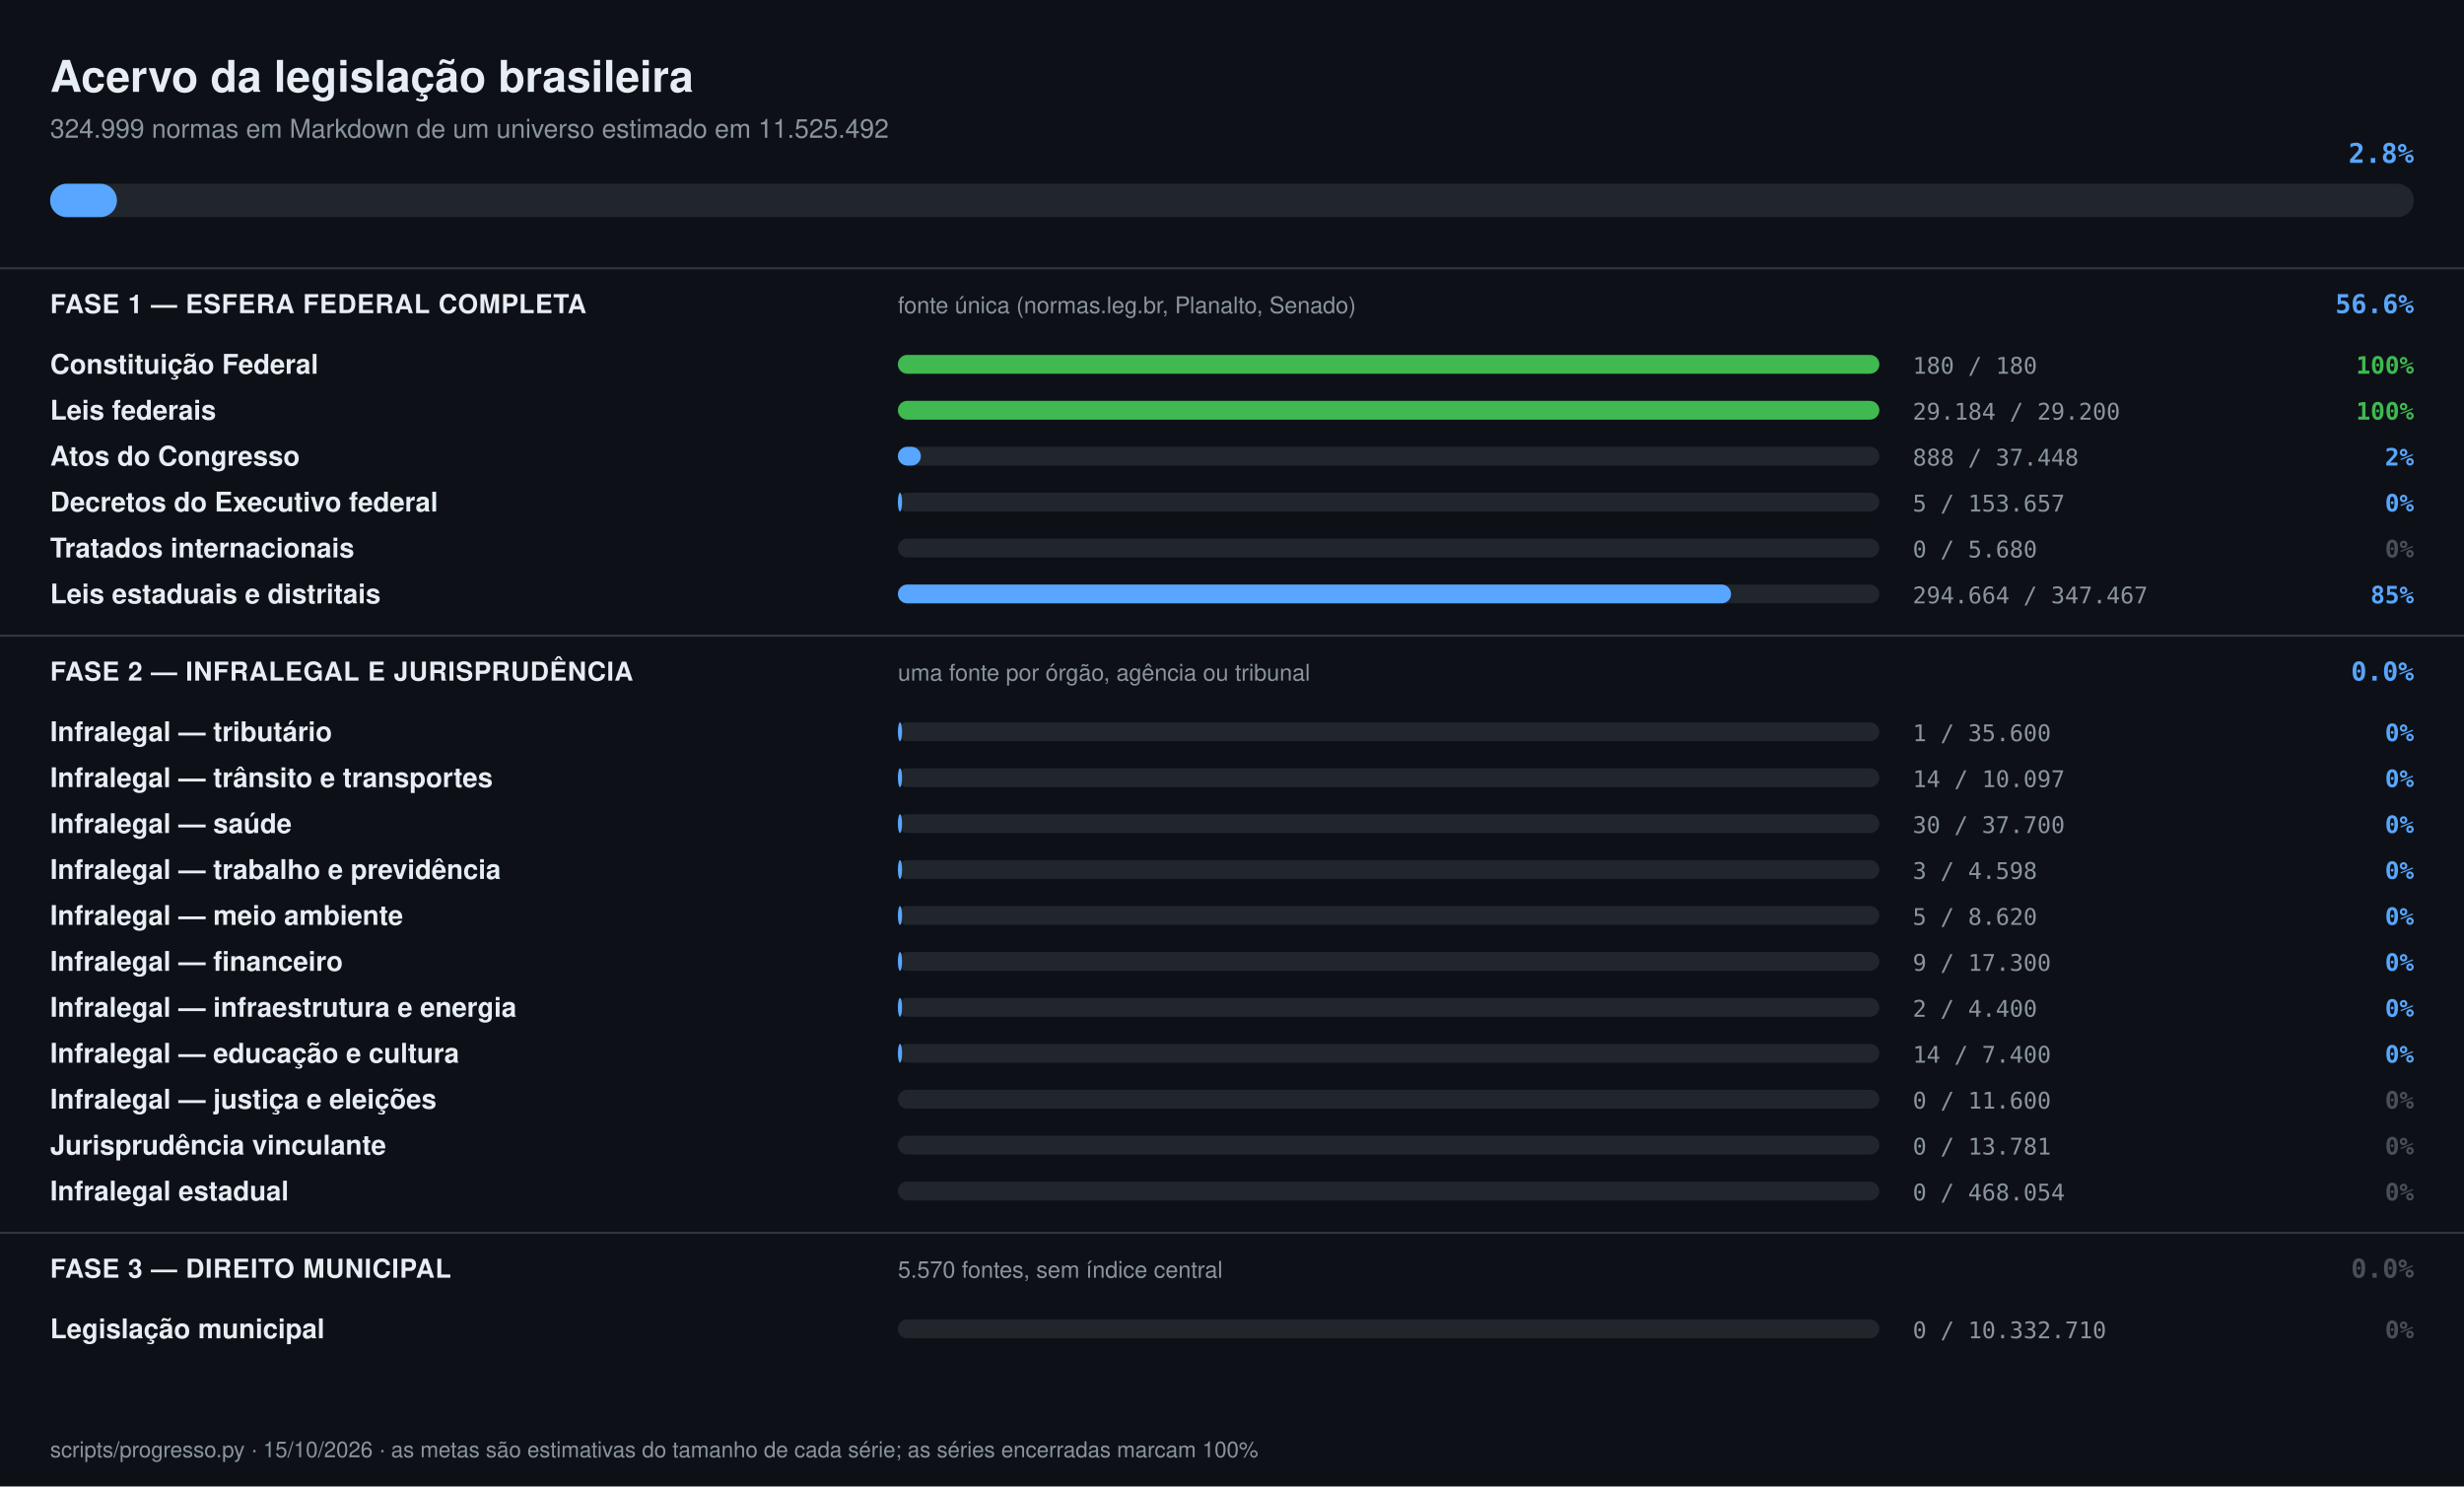
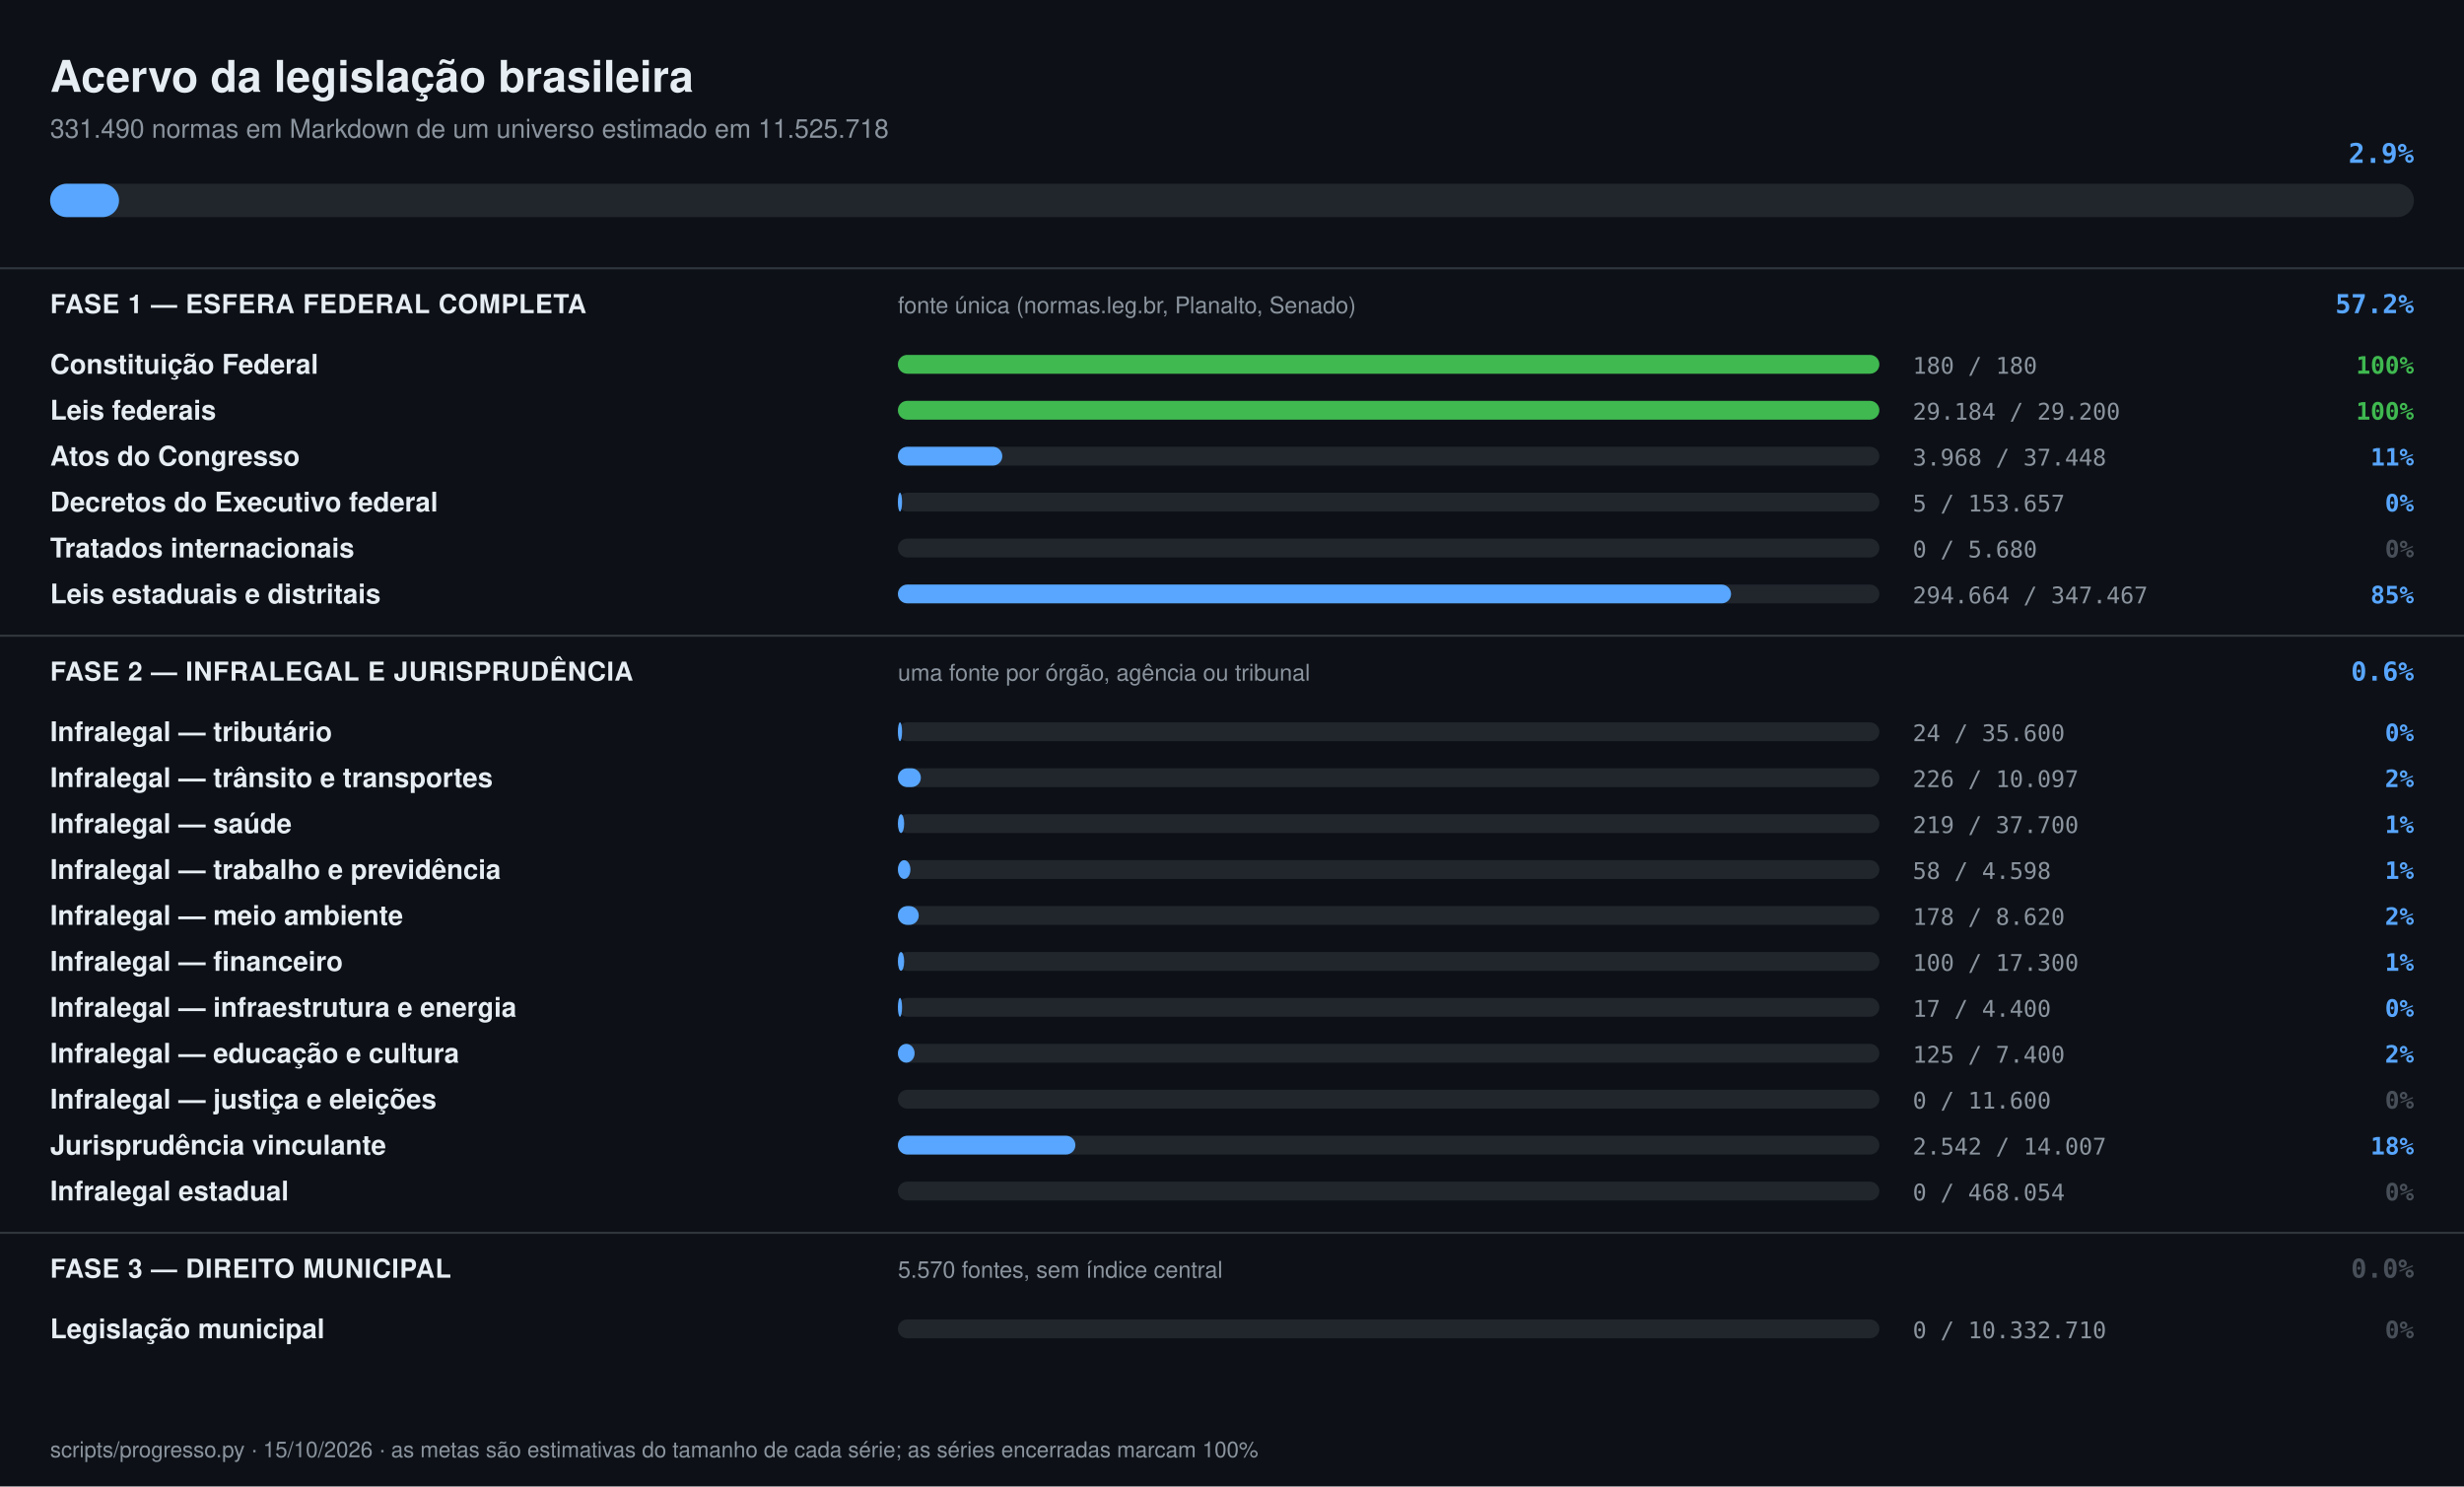
<svg xmlns="http://www.w3.org/2000/svg" width="1180" height="712" viewBox="0 0 1180 712" font-family="-apple-system,Segoe UI,Helvetica,Arial,sans-serif">
  <rect width="1180" height="712" fill="#0d1117" />
  <text x="24" y="44" font-size="21" font-weight="700" fill="#e6edf3">Acervo da legislação brasileira</text>
-   <text x="24" y="66" font-size="12.5" fill="#8b949e">324.999 normas em Markdown de um universo estimado em 11.525.492</text>
+   <text x="24" y="66" font-size="12.5" fill="#8b949e">331.490 normas em Markdown de um universo estimado em 11.525.718</text>
  <rect x="24" y="88" width="1132" height="16" rx="8" fill="#21262d" />
-   <rect x="24" y="88" width="32" height="16" rx="8" fill="#58a6ff" />
-   <text x="1156" y="78" font-size="13" text-anchor="end" font-weight="700" fill="#58a6ff" font-family="ui-monospace,monospace">2.8%</text>
+   <rect x="24" y="88" width="33" height="16" rx="8" fill="#58a6ff" />
+   <text x="1156" y="78" font-size="13" text-anchor="end" font-weight="700" fill="#58a6ff" font-family="ui-monospace,monospace">2.9%</text>
  <rect x="0" y="128" width="1180" height="1" fill="#30363d" />
  <text x="24" y="150" font-size="12.5" font-weight="700" fill="#e6edf3" letter-spacing="0.3">FASE 1 — ESFERA FEDERAL COMPLETA</text>
  <text x="430" y="150" font-size="11" fill="#8b949e">fonte única (normas.leg.br, Planalto, Senado)</text>
-   <text x="1156" y="150" font-size="12.5" text-anchor="end" font-weight="700" fill="#58a6ff" font-family="ui-monospace,monospace">56.6%</text>
+   <text x="1156" y="150" font-size="12.5" text-anchor="end" font-weight="700" fill="#58a6ff" font-family="ui-monospace,monospace">57.2%</text>
  <text x="24" y="179" font-size="13" font-weight="600" fill="#e6edf3">Constituição Federal</text>
  <rect x="430" y="170" width="470" height="9" rx="4.5" fill="#21262d" />
  <rect x="430" y="170" width="470" height="9" rx="4.5" fill="#3fb950" />
  <text x="916" y="179" font-size="11" fill="#8b949e" font-family="ui-monospace,monospace">180 / 180</text>
  <text x="1156" y="179" font-size="11.5" text-anchor="end" font-weight="600" fill="#3fb950" font-family="ui-monospace,monospace">100%</text>
  <text x="24" y="201" font-size="13" font-weight="600" fill="#e6edf3">Leis federais</text>
  <rect x="430" y="192" width="470" height="9" rx="4.5" fill="#21262d" />
  <rect x="430" y="192" width="470" height="9" rx="4.5" fill="#3fb950" />
  <text x="916" y="201" font-size="11" fill="#8b949e" font-family="ui-monospace,monospace">29.184 / 29.200</text>
  <text x="1156" y="201" font-size="11.5" text-anchor="end" font-weight="600" fill="#3fb950" font-family="ui-monospace,monospace">100%</text>
  <text x="24" y="223" font-size="13" font-weight="600" fill="#e6edf3">Atos do Congresso</text>
  <rect x="430" y="214" width="470" height="9" rx="4.5" fill="#21262d" />
-   <rect x="430" y="214" width="11" height="9" rx="4.5" fill="#58a6ff" />
-   <text x="916" y="223" font-size="11" fill="#8b949e" font-family="ui-monospace,monospace">888 / 37.448</text>
-   <text x="1156" y="223" font-size="11.5" text-anchor="end" font-weight="600" fill="#58a6ff" font-family="ui-monospace,monospace">2%</text>
+   <rect x="430" y="214" width="50" height="9" rx="4.5" fill="#58a6ff" />
+   <text x="916" y="223" font-size="11" fill="#8b949e" font-family="ui-monospace,monospace">3.968 / 37.448</text>
+   <text x="1156" y="223" font-size="11.5" text-anchor="end" font-weight="600" fill="#58a6ff" font-family="ui-monospace,monospace">11%</text>
  <text x="24" y="245" font-size="13" font-weight="600" fill="#e6edf3">Decretos do Executivo federal</text>
  <rect x="430" y="236" width="470" height="9" rx="4.5" fill="#21262d" />
  <rect x="430" y="236" width="2" height="9" rx="4.5" fill="#58a6ff" />
  <text x="916" y="245" font-size="11" fill="#8b949e" font-family="ui-monospace,monospace">5 / 153.657</text>
  <text x="1156" y="245" font-size="11.5" text-anchor="end" font-weight="600" fill="#58a6ff" font-family="ui-monospace,monospace">0%</text>
  <text x="24" y="267" font-size="13" font-weight="600" fill="#e6edf3">Tratados internacionais</text>
  <rect x="430" y="258" width="470" height="9" rx="4.5" fill="#21262d" />
  <text x="916" y="267" font-size="11" fill="#8b949e" font-family="ui-monospace,monospace">0 / 5.680</text>
  <text x="1156" y="267" font-size="11.5" text-anchor="end" font-weight="600" fill="#484f58" font-family="ui-monospace,monospace">0%</text>
  <text x="24" y="289" font-size="13" font-weight="600" fill="#e6edf3">Leis estaduais e distritais</text>
  <rect x="430" y="280" width="470" height="9" rx="4.5" fill="#21262d" />
  <rect x="430" y="280" width="399" height="9" rx="4.5" fill="#58a6ff" />
  <text x="916" y="289" font-size="11" fill="#8b949e" font-family="ui-monospace,monospace">294.664 / 347.467</text>
  <text x="1156" y="289" font-size="11.5" text-anchor="end" font-weight="600" fill="#58a6ff" font-family="ui-monospace,monospace">85%</text>
  <rect x="0" y="304" width="1180" height="1" fill="#30363d" />
  <text x="24" y="326" font-size="12.5" font-weight="700" fill="#e6edf3" letter-spacing="0.3">FASE 2 — INFRALEGAL E JURISPRUDÊNCIA</text>
  <text x="430" y="326" font-size="11" fill="#8b949e">uma fonte por órgão, agência ou tribunal</text>
-   <text x="1156" y="326" font-size="12.5" text-anchor="end" font-weight="700" fill="#58a6ff" font-family="ui-monospace,monospace">0.0%</text>
+   <text x="1156" y="326" font-size="12.5" text-anchor="end" font-weight="700" fill="#58a6ff" font-family="ui-monospace,monospace">0.6%</text>
  <text x="24" y="355" font-size="13" font-weight="600" fill="#e6edf3">Infralegal — tributário</text>
  <rect x="430" y="346" width="470" height="9" rx="4.5" fill="#21262d" />
  <rect x="430" y="346" width="2" height="9" rx="4.5" fill="#58a6ff" />
-   <text x="916" y="355" font-size="11" fill="#8b949e" font-family="ui-monospace,monospace">1 / 35.600</text>
+   <text x="916" y="355" font-size="11" fill="#8b949e" font-family="ui-monospace,monospace">24 / 35.600</text>
  <text x="1156" y="355" font-size="11.5" text-anchor="end" font-weight="600" fill="#58a6ff" font-family="ui-monospace,monospace">0%</text>
  <text x="24" y="377" font-size="13" font-weight="600" fill="#e6edf3">Infralegal — trânsito e transportes</text>
  <rect x="430" y="368" width="470" height="9" rx="4.5" fill="#21262d" />
-   <rect x="430" y="368" width="2" height="9" rx="4.5" fill="#58a6ff" />
-   <text x="916" y="377" font-size="11" fill="#8b949e" font-family="ui-monospace,monospace">14 / 10.097</text>
-   <text x="1156" y="377" font-size="11.5" text-anchor="end" font-weight="600" fill="#58a6ff" font-family="ui-monospace,monospace">0%</text>
+   <rect x="430" y="368" width="11" height="9" rx="4.5" fill="#58a6ff" />
+   <text x="916" y="377" font-size="11" fill="#8b949e" font-family="ui-monospace,monospace">226 / 10.097</text>
+   <text x="1156" y="377" font-size="11.5" text-anchor="end" font-weight="600" fill="#58a6ff" font-family="ui-monospace,monospace">2%</text>
  <text x="24" y="399" font-size="13" font-weight="600" fill="#e6edf3">Infralegal — saúde</text>
  <rect x="430" y="390" width="470" height="9" rx="4.5" fill="#21262d" />
-   <rect x="430" y="390" width="2" height="9" rx="4.5" fill="#58a6ff" />
-   <text x="916" y="399" font-size="11" fill="#8b949e" font-family="ui-monospace,monospace">30 / 37.700</text>
-   <text x="1156" y="399" font-size="11.5" text-anchor="end" font-weight="600" fill="#58a6ff" font-family="ui-monospace,monospace">0%</text>
+   <rect x="430" y="390" width="3" height="9" rx="4.5" fill="#58a6ff" />
+   <text x="916" y="399" font-size="11" fill="#8b949e" font-family="ui-monospace,monospace">219 / 37.700</text>
+   <text x="1156" y="399" font-size="11.5" text-anchor="end" font-weight="600" fill="#58a6ff" font-family="ui-monospace,monospace">1%</text>
  <text x="24" y="421" font-size="13" font-weight="600" fill="#e6edf3">Infralegal — trabalho e previdência</text>
  <rect x="430" y="412" width="470" height="9" rx="4.5" fill="#21262d" />
-   <rect x="430" y="412" width="2" height="9" rx="4.5" fill="#58a6ff" />
-   <text x="916" y="421" font-size="11" fill="#8b949e" font-family="ui-monospace,monospace">3 / 4.598</text>
-   <text x="1156" y="421" font-size="11.5" text-anchor="end" font-weight="600" fill="#58a6ff" font-family="ui-monospace,monospace">0%</text>
+   <rect x="430" y="412" width="6" height="9" rx="4.5" fill="#58a6ff" />
+   <text x="916" y="421" font-size="11" fill="#8b949e" font-family="ui-monospace,monospace">58 / 4.598</text>
+   <text x="1156" y="421" font-size="11.5" text-anchor="end" font-weight="600" fill="#58a6ff" font-family="ui-monospace,monospace">1%</text>
  <text x="24" y="443" font-size="13" font-weight="600" fill="#e6edf3">Infralegal — meio ambiente</text>
  <rect x="430" y="434" width="470" height="9" rx="4.5" fill="#21262d" />
-   <rect x="430" y="434" width="2" height="9" rx="4.5" fill="#58a6ff" />
-   <text x="916" y="443" font-size="11" fill="#8b949e" font-family="ui-monospace,monospace">5 / 8.620</text>
-   <text x="1156" y="443" font-size="11.5" text-anchor="end" font-weight="600" fill="#58a6ff" font-family="ui-monospace,monospace">0%</text>
+   <rect x="430" y="434" width="10" height="9" rx="4.5" fill="#58a6ff" />
+   <text x="916" y="443" font-size="11" fill="#8b949e" font-family="ui-monospace,monospace">178 / 8.620</text>
+   <text x="1156" y="443" font-size="11.5" text-anchor="end" font-weight="600" fill="#58a6ff" font-family="ui-monospace,monospace">2%</text>
  <text x="24" y="465" font-size="13" font-weight="600" fill="#e6edf3">Infralegal — financeiro</text>
  <rect x="430" y="456" width="470" height="9" rx="4.5" fill="#21262d" />
-   <rect x="430" y="456" width="2" height="9" rx="4.5" fill="#58a6ff" />
-   <text x="916" y="465" font-size="11" fill="#8b949e" font-family="ui-monospace,monospace">9 / 17.300</text>
-   <text x="1156" y="465" font-size="11.5" text-anchor="end" font-weight="600" fill="#58a6ff" font-family="ui-monospace,monospace">0%</text>
+   <rect x="430" y="456" width="3" height="9" rx="4.5" fill="#58a6ff" />
+   <text x="916" y="465" font-size="11" fill="#8b949e" font-family="ui-monospace,monospace">100 / 17.300</text>
+   <text x="1156" y="465" font-size="11.5" text-anchor="end" font-weight="600" fill="#58a6ff" font-family="ui-monospace,monospace">1%</text>
  <text x="24" y="487" font-size="13" font-weight="600" fill="#e6edf3">Infralegal — infraestrutura e energia</text>
  <rect x="430" y="478" width="470" height="9" rx="4.5" fill="#21262d" />
  <rect x="430" y="478" width="2" height="9" rx="4.5" fill="#58a6ff" />
-   <text x="916" y="487" font-size="11" fill="#8b949e" font-family="ui-monospace,monospace">2 / 4.400</text>
+   <text x="916" y="487" font-size="11" fill="#8b949e" font-family="ui-monospace,monospace">17 / 4.400</text>
  <text x="1156" y="487" font-size="11.5" text-anchor="end" font-weight="600" fill="#58a6ff" font-family="ui-monospace,monospace">0%</text>
  <text x="24" y="509" font-size="13" font-weight="600" fill="#e6edf3">Infralegal — educação e cultura</text>
  <rect x="430" y="500" width="470" height="9" rx="4.5" fill="#21262d" />
-   <rect x="430" y="500" width="2" height="9" rx="4.5" fill="#58a6ff" />
-   <text x="916" y="509" font-size="11" fill="#8b949e" font-family="ui-monospace,monospace">14 / 7.400</text>
-   <text x="1156" y="509" font-size="11.5" text-anchor="end" font-weight="600" fill="#58a6ff" font-family="ui-monospace,monospace">0%</text>
+   <rect x="430" y="500" width="8" height="9" rx="4.5" fill="#58a6ff" />
+   <text x="916" y="509" font-size="11" fill="#8b949e" font-family="ui-monospace,monospace">125 / 7.400</text>
+   <text x="1156" y="509" font-size="11.5" text-anchor="end" font-weight="600" fill="#58a6ff" font-family="ui-monospace,monospace">2%</text>
  <text x="24" y="531" font-size="13" font-weight="600" fill="#e6edf3">Infralegal — justiça e eleições</text>
  <rect x="430" y="522" width="470" height="9" rx="4.5" fill="#21262d" />
  <text x="916" y="531" font-size="11" fill="#8b949e" font-family="ui-monospace,monospace">0 / 11.600</text>
  <text x="1156" y="531" font-size="11.5" text-anchor="end" font-weight="600" fill="#484f58" font-family="ui-monospace,monospace">0%</text>
  <text x="24" y="553" font-size="13" font-weight="600" fill="#e6edf3">Jurisprudência vinculante</text>
  <rect x="430" y="544" width="470" height="9" rx="4.5" fill="#21262d" />
-   <text x="916" y="553" font-size="11" fill="#8b949e" font-family="ui-monospace,monospace">0 / 13.781</text>
-   <text x="1156" y="553" font-size="11.5" text-anchor="end" font-weight="600" fill="#484f58" font-family="ui-monospace,monospace">0%</text>
+   <rect x="430" y="544" width="85" height="9" rx="4.5" fill="#58a6ff" />
+   <text x="916" y="553" font-size="11" fill="#8b949e" font-family="ui-monospace,monospace">2.542 / 14.007</text>
+   <text x="1156" y="553" font-size="11.5" text-anchor="end" font-weight="600" fill="#58a6ff" font-family="ui-monospace,monospace">18%</text>
  <text x="24" y="575" font-size="13" font-weight="600" fill="#e6edf3">Infralegal estadual</text>
  <rect x="430" y="566" width="470" height="9" rx="4.5" fill="#21262d" />
  <text x="916" y="575" font-size="11" fill="#8b949e" font-family="ui-monospace,monospace">0 / 468.054</text>
  <text x="1156" y="575" font-size="11.5" text-anchor="end" font-weight="600" fill="#484f58" font-family="ui-monospace,monospace">0%</text>
  <rect x="0" y="590" width="1180" height="1" fill="#30363d" />
  <text x="24" y="612" font-size="12.5" font-weight="700" fill="#e6edf3" letter-spacing="0.3">FASE 3 — DIREITO MUNICIPAL</text>
  <text x="430" y="612" font-size="11" fill="#8b949e">5.570 fontes, sem índice central</text>
  <text x="1156" y="612" font-size="12.5" text-anchor="end" font-weight="700" fill="#484f58" font-family="ui-monospace,monospace">0.0%</text>
  <text x="24" y="641" font-size="13" font-weight="600" fill="#e6edf3">Legislação municipal</text>
  <rect x="430" y="632" width="470" height="9" rx="4.5" fill="#21262d" />
  <text x="916" y="641" font-size="11" fill="#8b949e" font-family="ui-monospace,monospace">0 / 10.332.710</text>
  <text x="1156" y="641" font-size="11.5" text-anchor="end" font-weight="600" fill="#484f58" font-family="ui-monospace,monospace">0%</text>
  <text x="24" y="698" font-size="10.5" fill="#8b949e">scripts/progresso.py · 15/10/2026 · as metas são estimativas do tamanho de cada série; as séries encerradas marcam 100%</text>
</svg>
